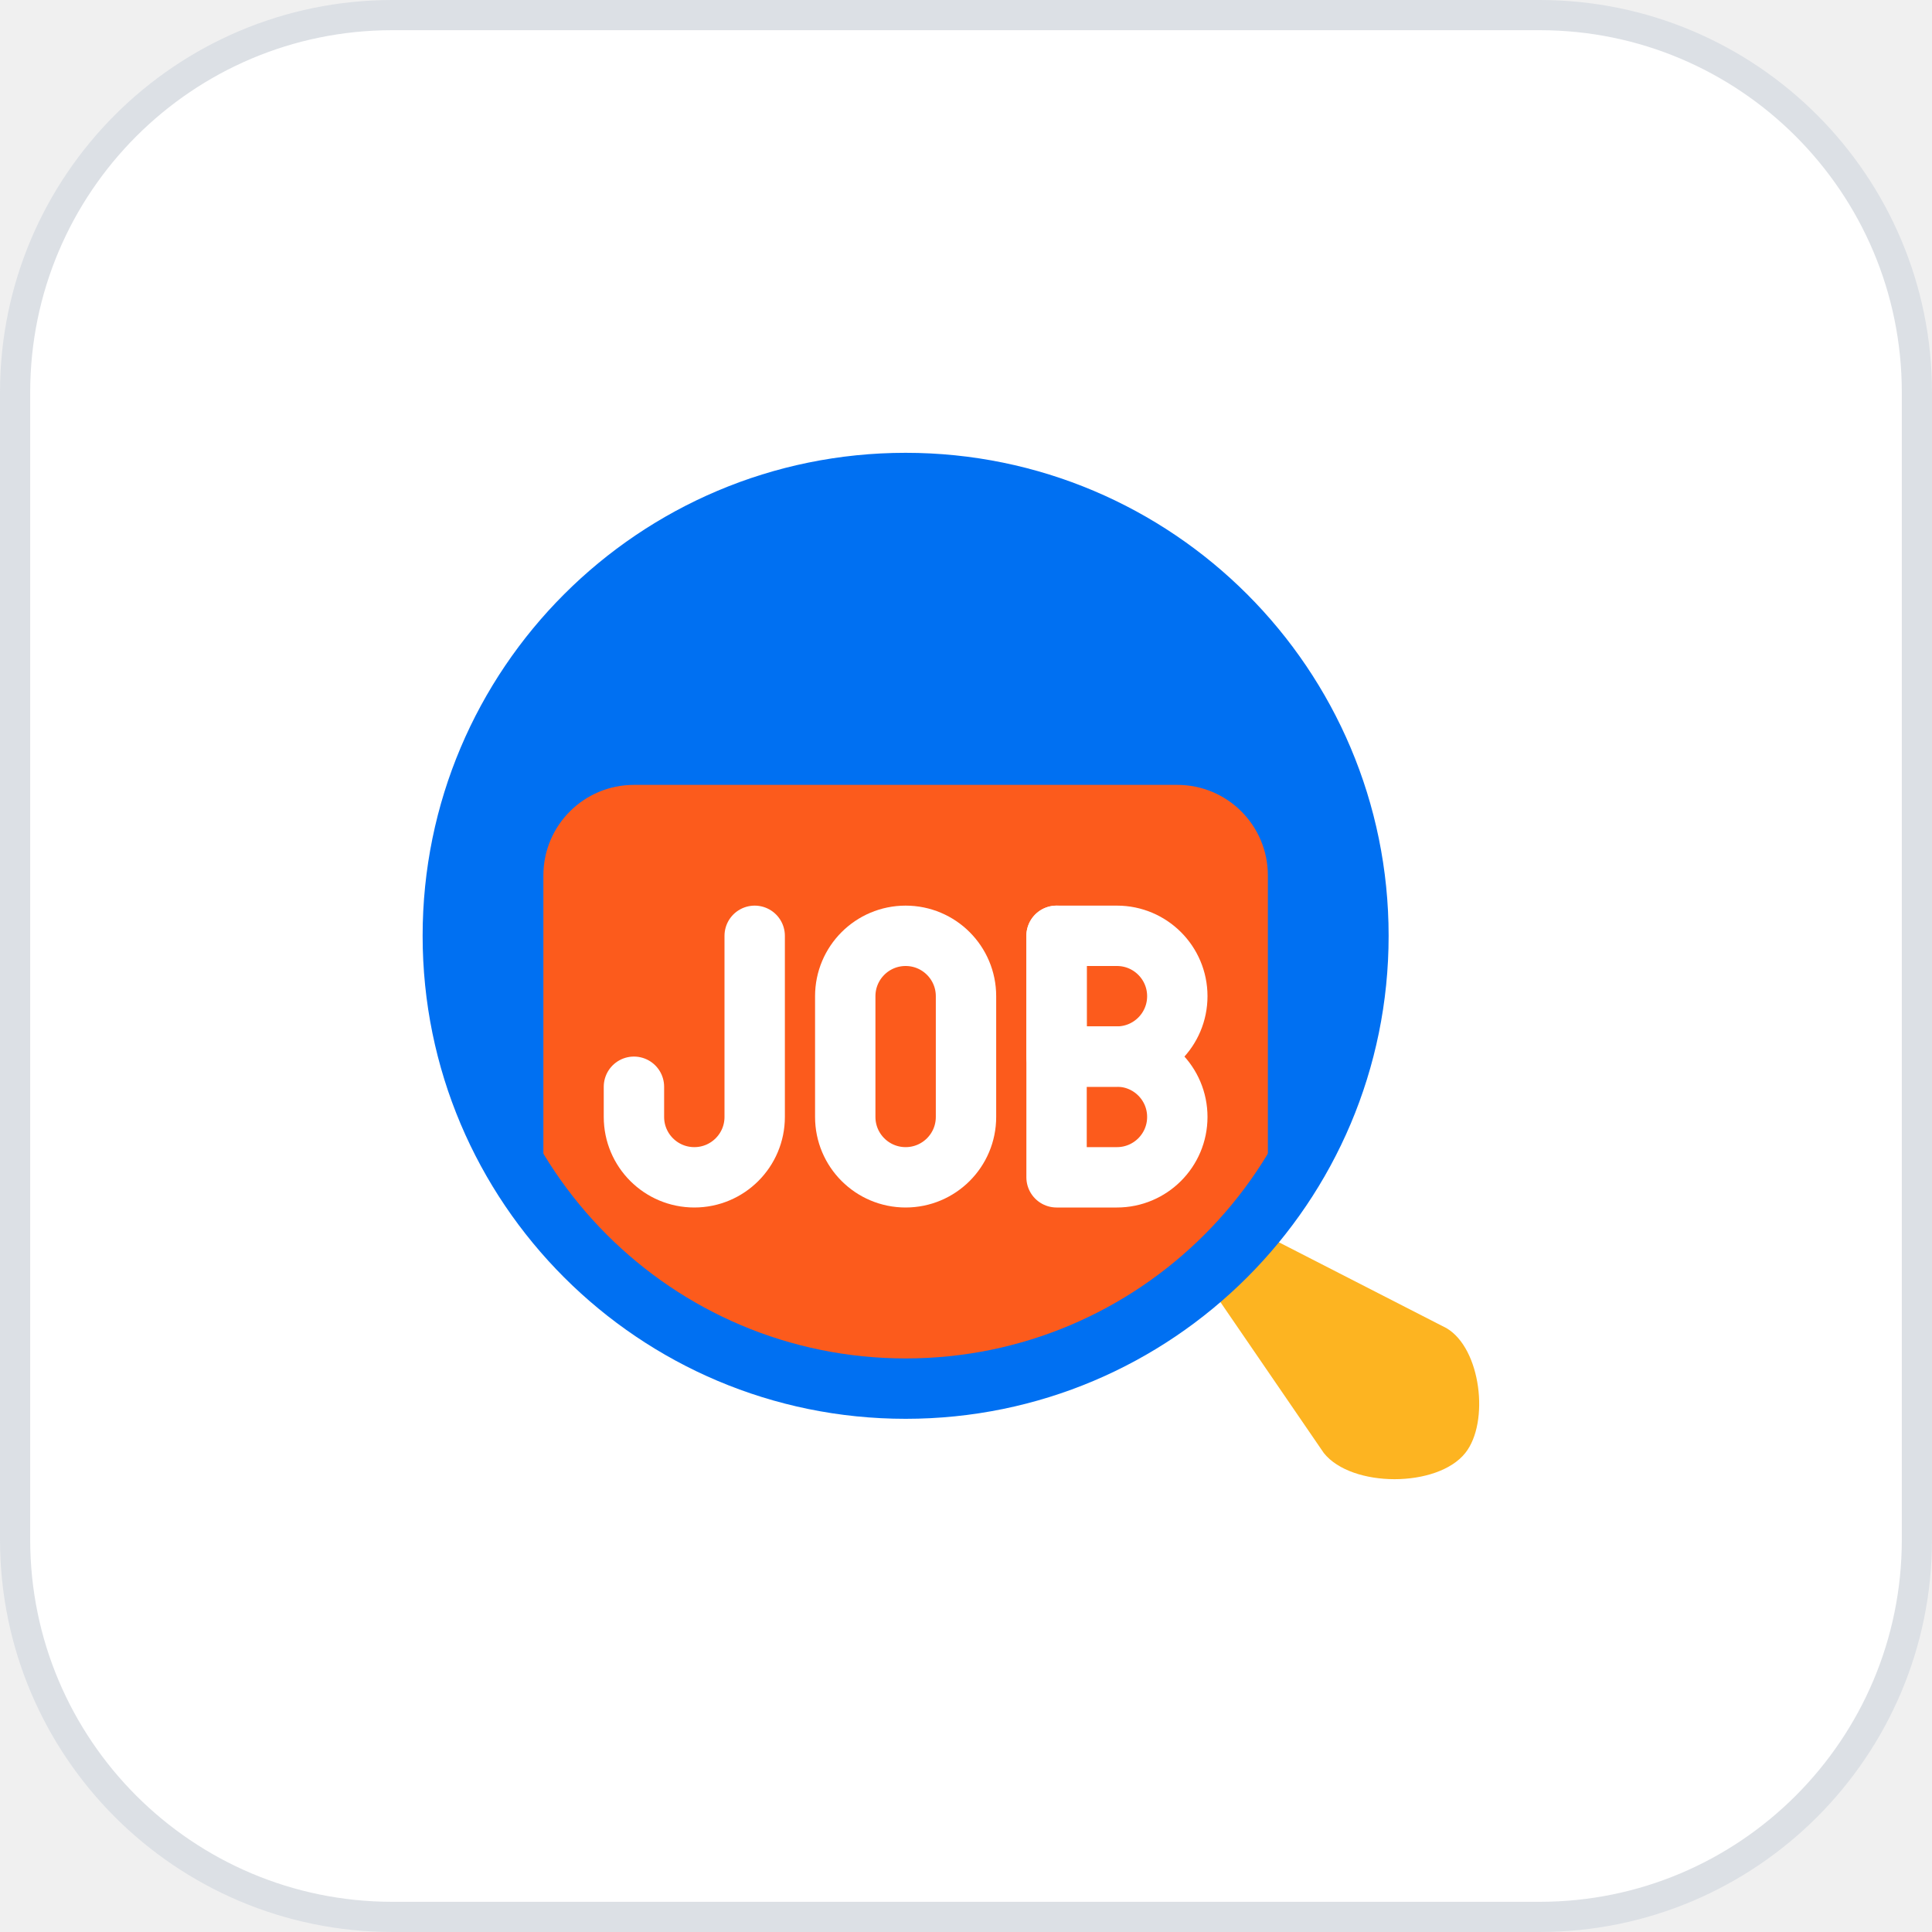
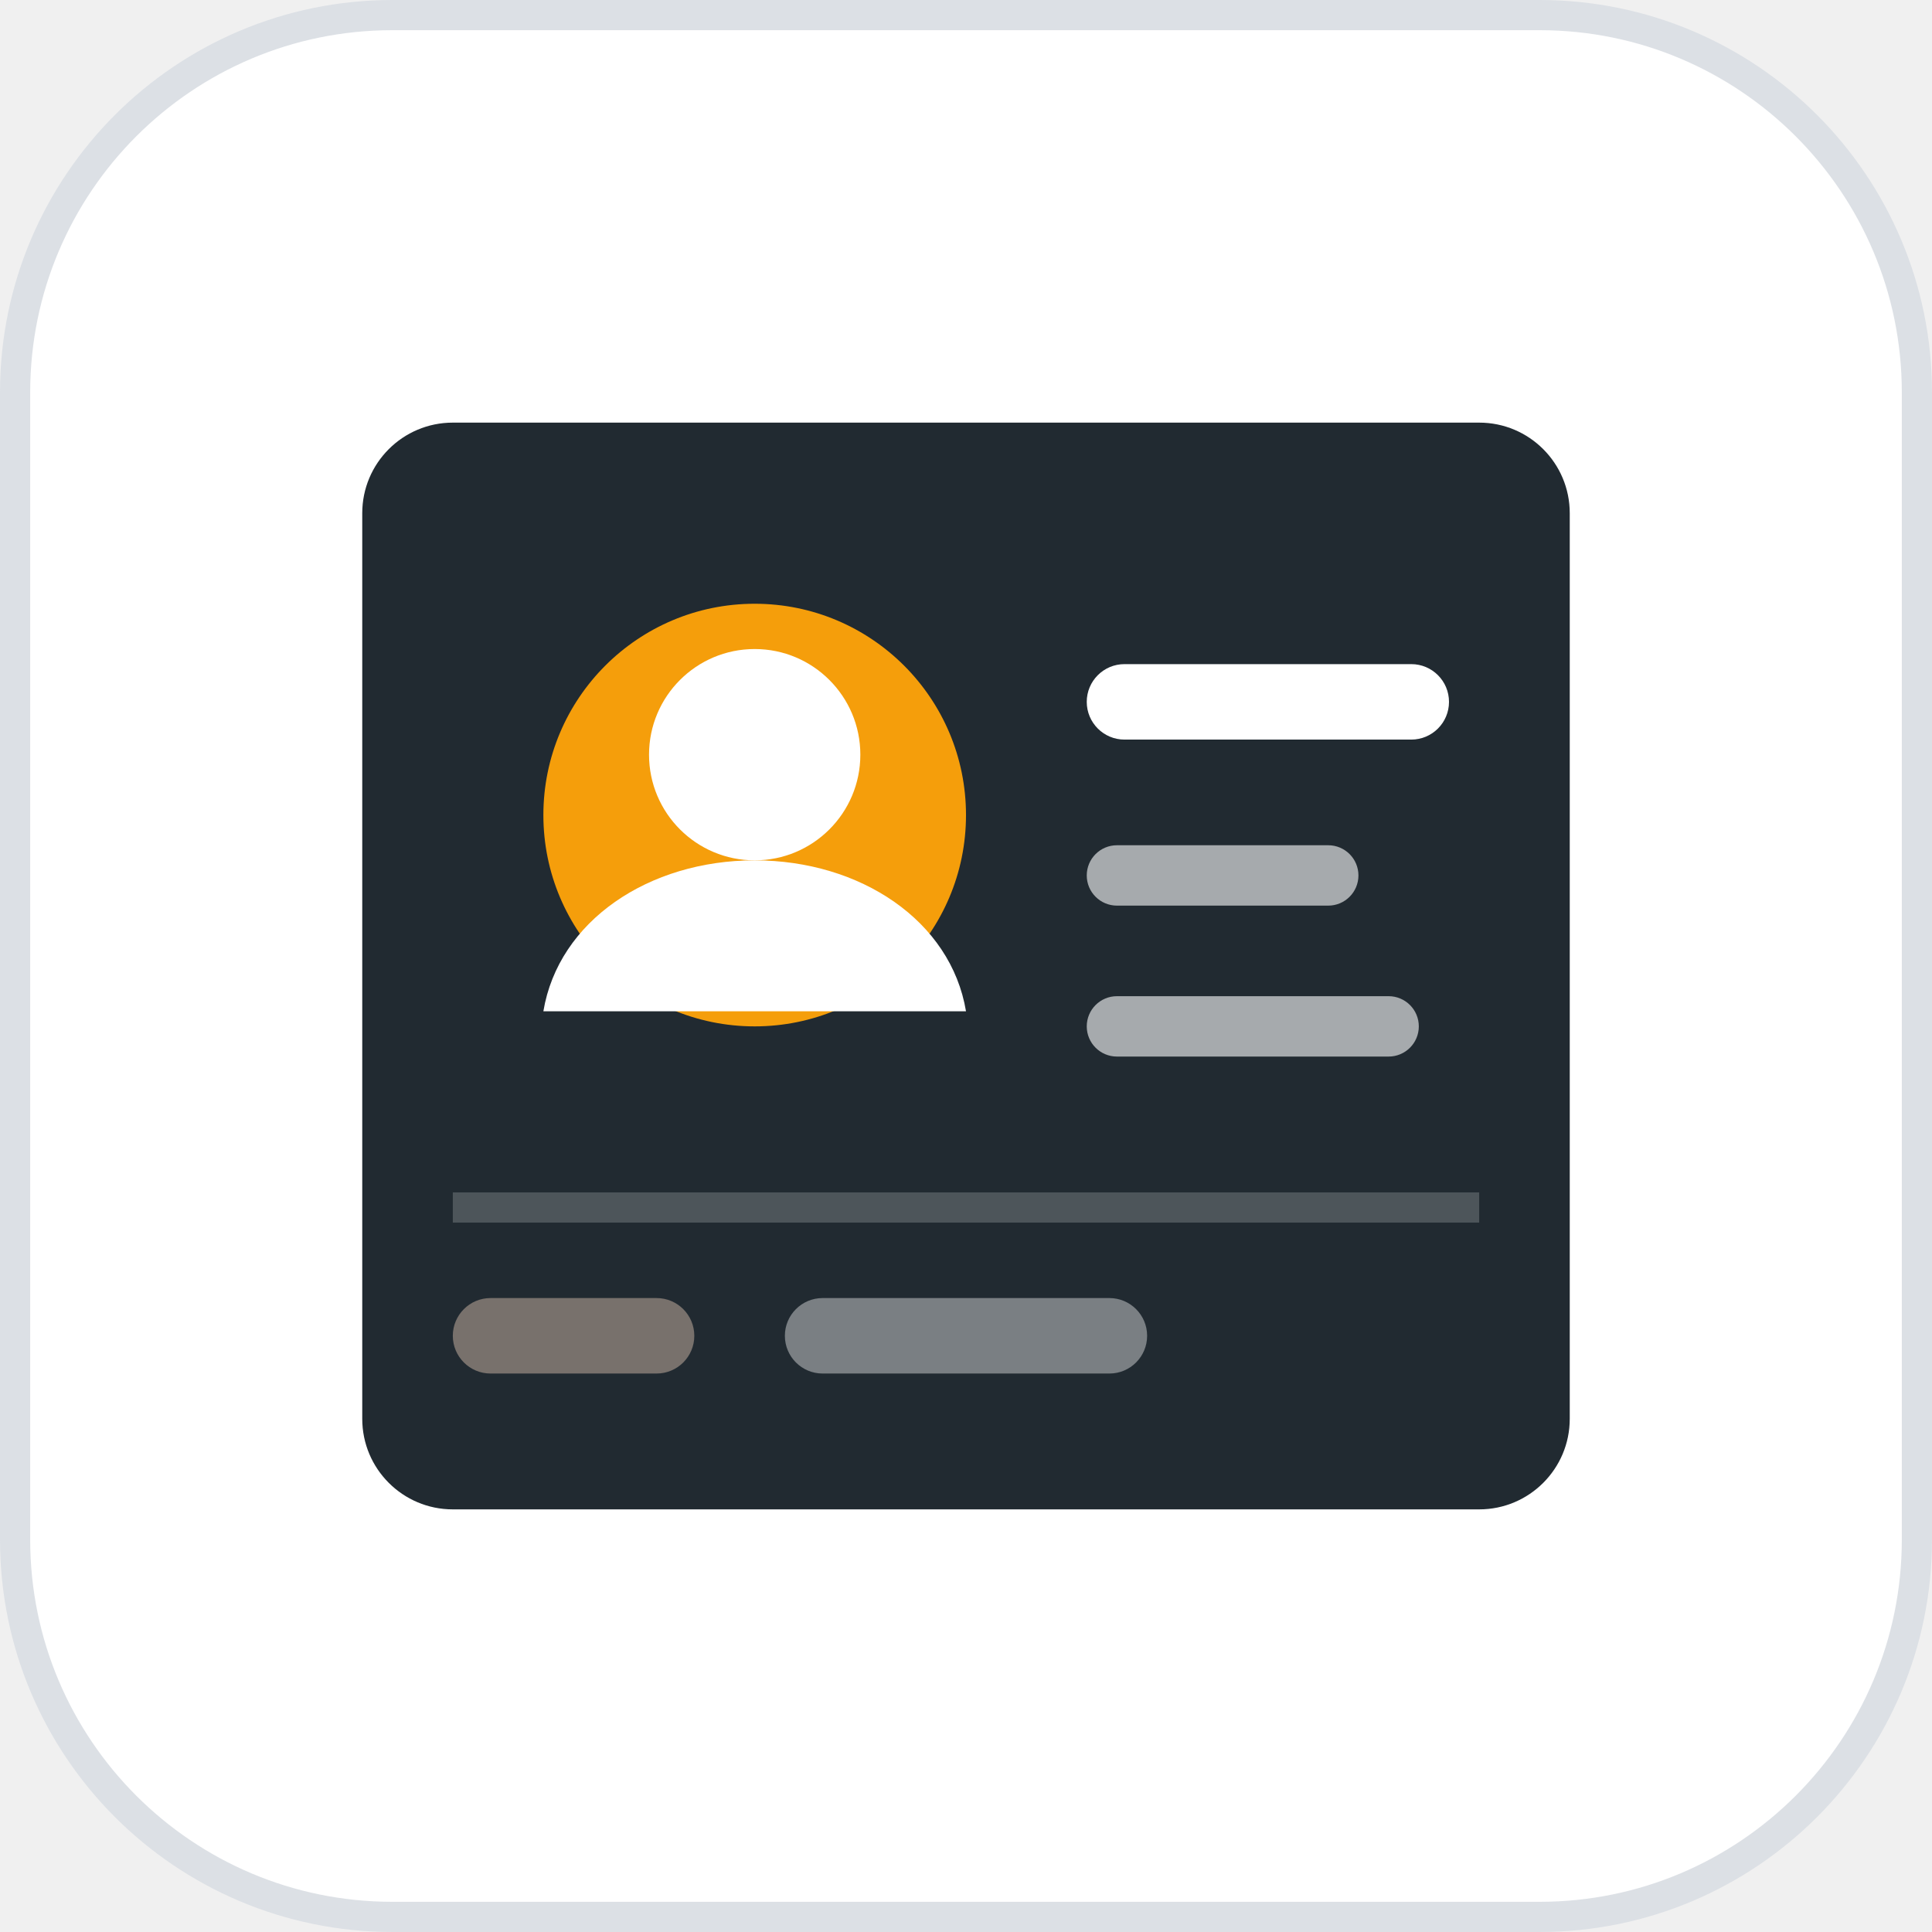
<svg xmlns="http://www.w3.org/2000/svg" width="64" height="64" viewBox="0 0 64 64" fill="none">
  <rect x="0.5" y="0.5" width="63" height="63" rx="12.5" fill="white" />
  <rect x="0.5" y="0.5" width="63" height="63" rx="12.5" stroke="#DCE0E5" />
-   <path d="M40.116 40L47.917 43.997C49.061 44.669 49.349 47.118 48.539 48.133C47.617 49.289 44.774 49.289 43.853 48.133L39 41.049L40.116 40Z" fill="#FDB421" />
-   <path fill-rule="evenodd" clip-rule="evenodd" d="M14 31C14 22.163 21.163 15 30 15C38.837 15 46 22.163 46 31C46 39.837 38.837 47 30 47C21.163 47 14 39.837 14 31Z" fill="#0070F2" />
-   <mask id="mask0_4012_2091" style="mask-type:alpha" maskUnits="userSpaceOnUse" x="16" y="17" width="28" height="28">
-     <path fill-rule="evenodd" clip-rule="evenodd" d="M16 31C16 23.268 22.268 17 30 17C37.732 17 44 23.268 44 31C44 38.732 37.732 45 30 45C22.268 45 16 38.732 16 31Z" fill="#0070F2" />
-   </mask>
-   <g mask="url(#mask0_4012_2091)">
-     <rect x="18" y="26" width="24" height="25" rx="3" fill="#FC5B1C" />
-   </g>
-   <path d="M25 31V37C25 38.105 24.105 39 23 39C21.895 39 21 38.105 21 37L21 36" stroke="white" stroke-width="2" stroke-linecap="round" stroke-linejoin="round" />
-   <path d="M32 33V37C32 38.105 31.105 39 30 39C28.895 39 28 38.105 28 37V33C28 31.895 28.895 31 30 31C31.105 31 32 31.895 32 33Z" stroke="white" stroke-width="2" stroke-linecap="round" stroke-linejoin="round" />
-   <path d="M35 35V39H37C38.105 39 39 38.105 39 37C39 35.895 38.105 35 37 35H35ZM35 35V31" stroke="white" stroke-width="2" stroke-linecap="round" stroke-linejoin="round" />
-   <path d="M35 35H37C38.105 35 39 34.105 39 33C39 31.895 38.105 31 37 31H35V35Z" stroke="white" stroke-width="2" stroke-linecap="round" stroke-linejoin="round" />
+   <rect x="12" y="14" width="40" height="36" rx="3" fill="#212A31" />
+   <circle cx="25" cy="27" r="7" fill="#F59E0B" />
+   <circle cx="25" cy="25" r="3.5" fill="white" />
+   <path d="M18 33.5C18.5 30.5 21.5 28.5 25 28.5C28.5 28.5 31.5 30.5 32 33.5" fill="white" />
+   <rect x="36" y="22" width="12" height="2.5" rx="1.25" fill="white" />
+   <rect x="36" y="28" width="9" height="2" rx="1" fill="white" fill-opacity="0.6" />
+   <rect x="36" y="33" width="11" height="2" rx="1" fill="white" fill-opacity="0.6" />
+   <line x1="15" y1="40" x2="49" y2="40" stroke="white" stroke-opacity="0.2" />
+   <rect x="15" y="43" width="8" height="2.5" rx="1.25" fill="#78716C" />
+   <rect x="26" y="43" width="12" height="2.5" rx="1.25" fill="white" fill-opacity="0.4" />
</svg>
